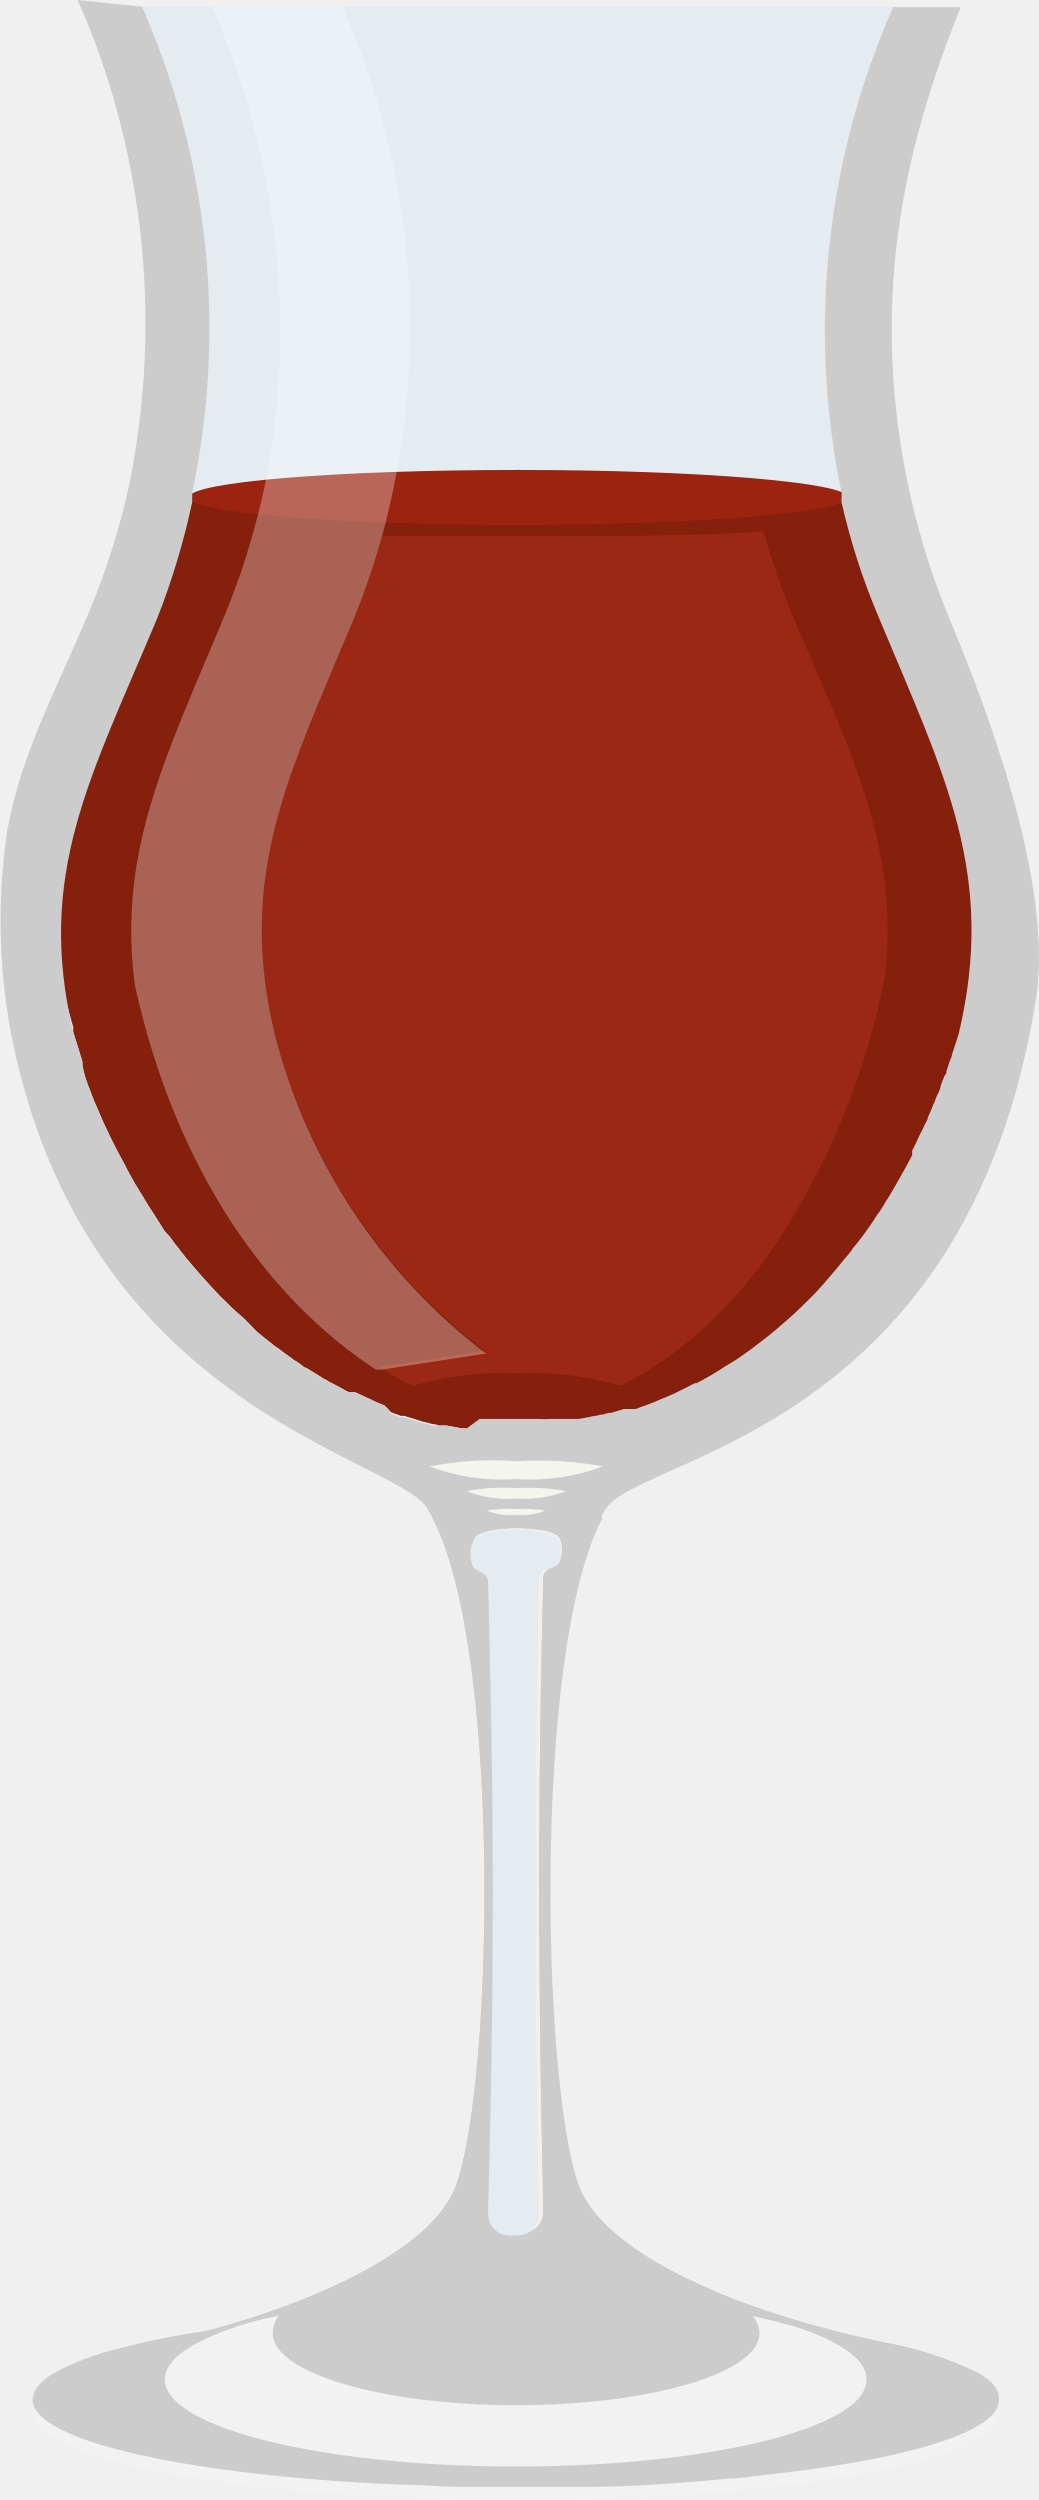
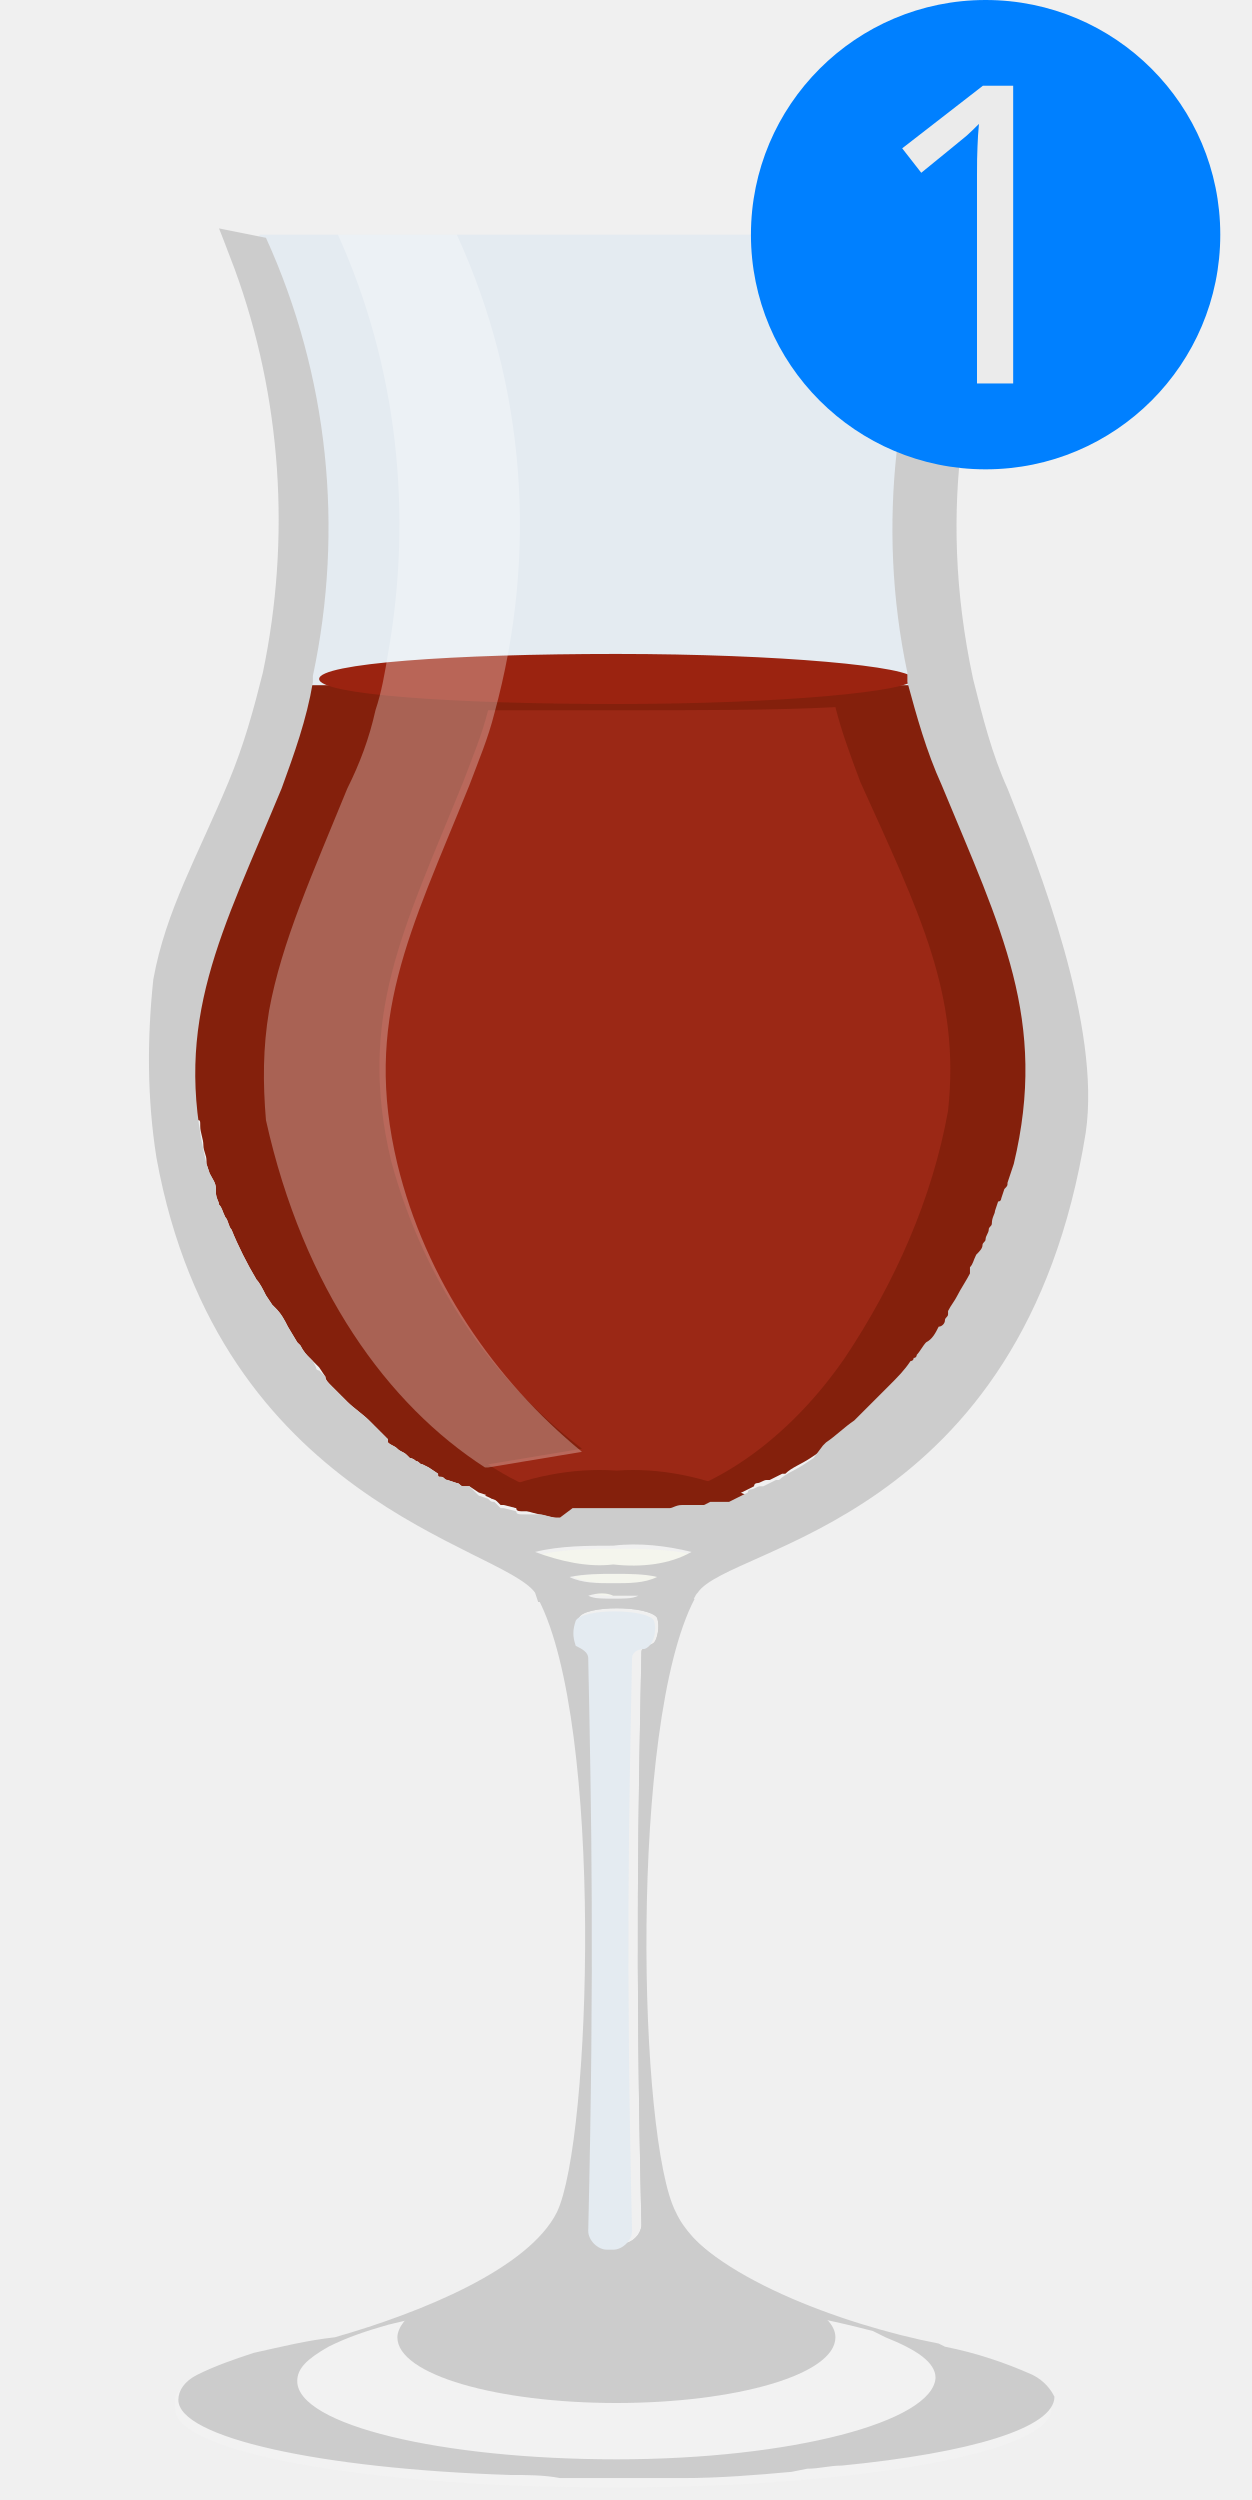
- <svg xmlns="http://www.w3.org/2000/svg" viewBox="0 0 37.82 91.02">
-   <defs>
-     <style>.cls-1{fill:#f2f2f2;}.cls-2{fill:#ccc;}.cls-3,.cls-9{fill:#f8f9e9;}.cls-3{opacity:0.5;}.cls-4{fill:#e4ebf1;}.cls-5{fill:#84200c;}.cls-6{fill:#9b2310;}.cls-7{fill:#9b2815;}.cls-8{fill:#fff;opacity:0.3;}</style>
-   </defs>
-   <g id="Layer_2" data-name="Layer 2">
-     <g id="Layer_1-2" data-name="Layer 1">
-       <path class="cls-1" d="M36.39,87.84c0,1.76-7.88,3.18-17.6,3.18S1.19,89.6,1.19,87.84c0-.12,0-.35,0-.56.54-.91,2.69-1.64,6.58-2.38,3-.57,5.79-2.22,9.73-2.22,8.88,0,14.55,3.2,18.88,4.53C36.4,87.46,36.39,87.68,36.39,87.84Z" />
-       <path class="cls-2" d="M26.29,83.54h0l-.37-.17h0c-2.17-.93-4-2.11-4.71-3.49-1.45-2.9-1.91-19.68.74-24.64H15.73c2.65,5,2.19,21.74.74,24.64-.62,1.24-2.19,2.36-4.09,3.26-.52.24-1.07.48-1.62.69s-.83.72-.83,1.12c0,1.45,4,2.62,8.86,2.62s8.86-1.17,8.86-2.62C27.65,84.42,27.16,83.94,26.29,83.54ZM17.28,57a1.13,1.13,0,0,1,0-1c.21-.47,2.81-.51,3.1,0,.17.34.06.92-.12,1s-.47.17-.48.42c-.15,6.18-.24,12.42,0,23.1a.77.77,0,0,1-.77.78h-.29a.78.78,0,0,1-.78-.78c.24-10.65.12-16.85,0-23C17.8,57.25,17.55,57.21,17.28,57Z" />
-       <path class="cls-2" d="M35.59,86.38a13.07,13.07,0,0,0-3.49-1.12l-.29-.07c-3.86-.81-9.35-2.71-10.66-5.32-1.45-2.9-1.91-19.68.74-24.64H15.73c2.65,5,2.19,21.74.74,24.64-1.12,2.25-5.38,4.06-9,5h0a28.43,28.43,0,0,0-3.2.65h0A9.57,9.57,0,0,0,2,86.38c-.52.3-.81.62-.81,1,0,1.49,5.68,2.75,13.35,3.08.66,0,1.33.06,2,.08l2.23,0h1.8l.88,0c1.53,0,3-.12,4.36-.23l.68-.07c.45,0,.9-.08,1.33-.13,5.12-.55,8.55-1.56,8.55-2.72C36.4,87,36.12,86.68,35.59,86.38ZM17.28,57a1.15,1.15,0,0,1,0-1c.21-.47,2.81-.5,3.1,0,.17.34.06.93-.12,1s-.47.17-.48.43c-.15,6.17-.24,12.41,0,23.09a.77.77,0,0,1-.77.79h-.29a.78.78,0,0,1-.78-.79c.24-10.65.12-16.84,0-23C17.8,57.26,17.55,57.21,17.28,57ZM18.79,89.8C11.7,89.8,6,88.38,6,86.63c0-.48.43-.93,1.2-1.34a11,11,0,0,1,2.34-.85,38.73,38.73,0,0,1,9.29-1A35.78,35.78,0,0,1,29,84.72h0l.55.2h0c1.25.49,2,1.07,2,1.69C31.62,88.38,25.87,89.8,18.79,89.8Z" />
-       <path class="cls-3" d="M22,53.39a7.63,7.63,0,0,1-3.16.46,7.48,7.48,0,0,1-3.16-.46,11.58,11.58,0,0,1,3.18-.2A12.2,12.2,0,0,1,22,53.39Zm-3.15.79a6.86,6.86,0,0,0-1.82.11,4.21,4.21,0,0,0,1.81.26,4.41,4.41,0,0,0,1.81-.26A7.25,7.25,0,0,0,18.8,54.18Zm0,.76a4.46,4.46,0,0,0-1.08.06,2.44,2.44,0,0,0,1.07.16A2.44,2.44,0,0,0,19.86,55,4.31,4.31,0,0,0,18.8,54.94Z" />
-       <path class="cls-4" d="M36.3,30.63h0l0,.4c0,.14,0,.27,0,.4a4.6,4.6,0,0,1-.06.52,2,2,0,0,1,0,.26c0,.37-.09.74-.14,1.1,0,.18-.06.35-.09.54s-.07.4-.11.59-.1.55-.17.82,0,.27-.09.41-.09.39-.14.58c-.12.48-.25,1-.38,1.4l-.24.73c0,.08-.05.15-.08.24l-.12.36c0,.06,0,.11-.07.17l-.14.36a.7.7,0,0,1,0,.12,3.68,3.68,0,0,1-.15.35l-.11.27a4.08,4.08,0,0,1-.18.42c0,.09-.07.17-.1.24a4.3,4.3,0,0,1-.21.43c-.08.19-.17.37-.26.54l0,.08,0,.09c-.16.31-.33.61-.5.91h0c-.1.19-.22.38-.33.57l0,0-.14.22a2.12,2.12,0,0,1-.12.2,1.87,1.87,0,0,1-.2.29c-.14.24-.31.46-.46.68l0,0c-.13.18-.27.35-.42.53a.42.42,0,0,1-.08.12,1.3,1.3,0,0,1-.15.18q-.41.51-.84,1c-.13.15-.27.3-.41.44s-.53.53-.8.77l-.28.24c-.34.31-.71.59-1.08.87l-.15.11-.44.31,0,0-.38.23a11.93,11.93,0,0,1-1.07.63l-.07,0-.29.15-.28.14-.1.05a3.49,3.49,0,0,1-.34.15.61.61,0,0,1-.17.07l-.25.11-.23.09-.22.08-.27.1-.11,0a.2.2,0,0,1-.1,0,.19.19,0,0,1-.08,0l-.07,0-.09,0-.14,0-.12,0-.21.06-.08,0-.21.06h-.05l-.21.05-.09,0c-.19.05-.38.08-.56.11,0,0,0,0,0,0l-.06,0h-.09l-.15,0H20.4l-.22,0h-.11a4.73,4.73,0,0,1-.52,0h-.11l-.6,0h-.7c-.19,0-.38,0-.58,0h-.1L17,52h0l-.21,0-.54-.1-.25,0-.19-.05-.06,0-.22-.06a1.57,1.57,0,0,1-.29-.08l-.52-.16-.12,0-.36-.13L14,51.16a1.57,1.57,0,0,1-.23-.09l-.41-.18-.45-.21-.08,0-.08,0h0l-.06,0a1.41,1.41,0,0,1-.24-.13l-.34-.18a1.34,1.34,0,0,1-.23-.13.66.66,0,0,1-.18-.1l-.34-.21-.21-.13c-.08,0-.17-.11-.25-.16a1.22,1.22,0,0,0-.19-.12,1.92,1.92,0,0,0-.17-.13,4.33,4.33,0,0,1-.37-.27,2.88,2.88,0,0,1-.35-.26l-.16-.13-.29-.23L8.88,48c-.29-.24-.58-.52-.87-.81l-.58-.63c-.1-.1-.19-.21-.28-.32l-.28-.33-.09-.1-.16-.21a.41.41,0,0,1-.1-.13c-.13-.15-.24-.31-.36-.47L6,44.83,5.6,44.2c-.15-.22-.29-.45-.43-.69L5.1,43.4l-.2-.33c-.13-.23-.26-.46-.37-.69a19.6,19.6,0,0,1-1-2.06c-.08-.17-.15-.35-.22-.54s-.14-.35-.2-.54A3.71,3.71,0,0,1,3,38.77v0l0-.12c-.06-.21-.13-.41-.19-.62l-.14-.44a.43.43,0,0,0,0,0,.61.61,0,0,1,0-.18c-.06-.2-.11-.4-.17-.61s-.13-.52-.18-.77-.06-.2-.08-.3c-.06-.26-.12-.54-.16-.81s-.15-.78-.21-1.2-.11-.72-.16-1.1c0,0,0,0,0-.09-.05-.42-.09-.86-.13-1.31a86.69,86.69,0,0,1,2.94-8.7,26.87,26.87,0,0,0,1.39-4.37A29.31,29.31,0,0,0,4.57,1.83c.07-.59.15-1.13.2-1.59H32.63c.1.47.22,1.08.36,1.81a29.26,29.26,0,0,0-1.1,16,26.87,26.87,0,0,0,1.39,4.37A50,50,0,0,1,36.3,30.63Z" />
-       <path class="cls-4" d="M20.33,56.08c-.28-.54-2.88-.5-3.09,0a1.15,1.15,0,0,0,0,1c.27.18.52.23.53.52.16,6.17.29,12.37,0,23a.78.78,0,0,0,.78.79h.29a.78.78,0,0,0,.78-.79c-.2-10.68-.11-16.92,0-23.09,0-.26.23-.37.48-.43S20.51,56.42,20.33,56.08Z" />
-       <path class="cls-5" d="M36.3,30.63h0l0,.4c0,.14,0,.27,0,.4a4.6,4.6,0,0,1-.06.52,2,2,0,0,1,0,.26c0,.37-.09.74-.14,1.1,0,.18-.06.35-.09.54s-.07.4-.11.59-.1.55-.17.82,0,.27-.09.41-.09.39-.14.58c-.12.48-.25,1-.38,1.4l-.24.73c0,.08-.05.15-.08.24l-.12.36c0,.06,0,.11-.07.17l-.14.36a.7.7,0,0,1,0,.12,3.68,3.68,0,0,1-.15.35l-.11.27a4.08,4.08,0,0,1-.18.42c0,.09-.07.17-.1.24a4.3,4.3,0,0,1-.21.43c-.08.19-.17.37-.26.54l0,.08,0,.09c-.16.31-.33.61-.5.91h0c-.1.19-.22.38-.33.57l0,0-.14.22a2.12,2.12,0,0,1-.12.2,1.87,1.87,0,0,1-.2.29c-.14.24-.31.46-.46.68l0,0c-.13.18-.27.35-.42.53a.42.42,0,0,1-.08.12,1.3,1.3,0,0,1-.15.18q-.41.51-.84,1c-.13.15-.27.3-.41.44s-.53.53-.8.77l-.28.24c-.34.31-.71.59-1.08.87l-.15.11-.44.31,0,0-.38.23a11.93,11.93,0,0,1-1.07.63l-.07,0-.29.15-.28.14-.1.05a3.49,3.49,0,0,1-.34.15.61.61,0,0,1-.17.07l-.25.11-.23.09-.22.08-.27.1-.11,0a.2.2,0,0,1-.1,0,.19.19,0,0,1-.08,0l-.07,0-.09,0-.14,0-.12,0-.21.06-.08,0-.21.06h-.05l-.21.05-.09,0c-.19.05-.38.08-.56.11,0,0,0,0,0,0l-.06,0h-.09l-.15,0H20.4l-.22,0h-.11a4.73,4.73,0,0,1-.52,0h-.11l-.6,0h-.7c-.19,0-.38,0-.58,0h-.1L17,52h0l-.21,0-.54-.1-.25,0-.19-.05-.06,0-.22-.06a1.57,1.57,0,0,1-.29-.08l-.52-.16-.12,0-.36-.13L14,51.16a1.57,1.57,0,0,1-.23-.09l-.41-.18-.45-.21-.08,0-.08,0h0l-.06,0a1.41,1.41,0,0,1-.24-.13l-.34-.18a1.34,1.34,0,0,1-.23-.13.66.66,0,0,1-.18-.1l-.34-.21-.21-.13c-.08,0-.17-.11-.25-.16a1.22,1.22,0,0,0-.19-.12,1.92,1.92,0,0,0-.17-.13,4.33,4.33,0,0,1-.37-.27,2.88,2.88,0,0,1-.35-.26l-.16-.13-.29-.23L8.88,48c-.29-.24-.58-.52-.87-.81l-.58-.63c-.1-.1-.19-.21-.28-.32l-.28-.33-.09-.1-.16-.21a.41.41,0,0,1-.1-.13c-.13-.15-.24-.31-.36-.47L6,44.83,5.6,44.2c-.15-.22-.29-.45-.43-.69L5.1,43.4l-.2-.33c-.13-.23-.26-.46-.37-.69a19.6,19.6,0,0,1-1-2.06c-.08-.17-.15-.35-.22-.54s-.14-.35-.2-.54A3.71,3.71,0,0,1,3,38.77v0l0-.12c-.06-.21-.13-.41-.19-.62l-.14-.44a.43.43,0,0,0,0,0,.61.61,0,0,1,0-.18c-.06-.2-.11-.4-.17-.61s-.13-.52-.18-.77-.06-.2-.08-.3c-.06-.26-.12-.54-.16-.81s-.15-.78-.21-1.2-.11-.72-.16-1.1c0,0,0,0,0-.09-.05-.42-.09-.86-.13-1.31,0-.2,0-.63,0-.64s0,0,0,0v0a52.71,52.71,0,0,1,3-8,26.87,26.87,0,0,0,1.39-4.37H31.89a26.87,26.87,0,0,0,1.39,4.37A50,50,0,0,1,36.3,30.63Z" />
-       <path class="cls-6" d="M30.88,18.11c0,.53-5.39,1-12,1s-12-.44-12-1,5.38-1,12-1S30.88,17.57,30.88,18.11Z" />
-       <path class="cls-7" d="M32.22,35.53a27,27,0,0,1-4.13,10C25.51,49.2,22,51.4,18.82,51.4a9.46,9.46,0,0,1-5-1.63l3.83-.59A21.24,21.24,0,0,1,10,37.65h0c-1.38-5.8.48-9.37,2.91-15.19a27.88,27.88,0,0,0,1-2.94c1.49,0,3.16,0,5,0,3.61,0,6.53,0,8.89-.17a26.65,26.65,0,0,0,1.06,3.07C31.05,27.53,32.75,30.9,32.22,35.53Z" />
-       <path class="cls-5" d="M24.09,51a13.43,13.43,0,0,1-5.28,1.16A13.55,13.55,0,0,1,13.53,51a11.77,11.77,0,0,1,5.28-1A11.7,11.7,0,0,1,24.09,51Z" />
-       <path class="cls-8" d="M10,37.65h0c-1.38-5.8.48-9.37,2.91-15.19a27.88,27.88,0,0,0,1-2.94A28.94,28.94,0,0,0,12.46.24H7.71A29.19,29.19,0,0,1,9.76,17.09c-.14.73-.31,1.47-.52,2.21a25.54,25.54,0,0,1-1.08,3.15c-1.44,3.46-2.7,6.13-3.18,9a14.77,14.77,0,0,0-.07,4.42c1.51,6.83,4.9,11.46,8.78,14l.17,0,3.83-.59A21.24,21.24,0,0,1,10,37.65Z" />
-       <path class="cls-2" d="M34.55,22.48a27.18,27.18,0,0,1-1.39-4.37c-1.57-7-.27-12.69,1.82-17.85l-2.46,0a29.1,29.1,0,0,0-1.88,17.68.94.94,0,0,1,0,.16,1.29,1.29,0,0,0,0,.19,24.72,24.72,0,0,0,1.35,4.18c2.43,5.82,4.29,9.39,2.91,15.19h0l-.24.73c0,.08-.05.15-.08.24l-.12.36c0,.06,0,.11-.07.17l-.14.36c0,.15-.12.31-.18.47a1.28,1.28,0,0,1-.11.27,4.08,4.08,0,0,1-.18.42c0,.09-.07.17-.1.24a4.3,4.3,0,0,1-.21.43c-.08.19-.17.37-.26.54l0,.08,0,.09c-.16.31-.33.61-.5.91h0c-.1.19-.22.38-.33.57l0,0-.14.22a2.12,2.12,0,0,1-.12.2,1.87,1.87,0,0,1-.2.29c-.14.24-.31.46-.46.68l0,0c-.14.18-.27.36-.42.53a.42.42,0,0,1-.08.12,1.3,1.3,0,0,1-.15.18q-.41.51-.84,1c-.13.15-.27.3-.41.44s-.53.53-.8.77l-.28.24c-.34.31-.71.59-1.08.87l-.15.11-.44.31,0,0-.38.23a11.93,11.93,0,0,1-1.07.63l-.07,0-.29.15-.28.14-.1.05a3.49,3.49,0,0,1-.34.15.61.61,0,0,1-.17.07l-.25.11-.23.09-.22.08-.27.1-.11,0-.18,0-.07,0-.07,0h0l-.26.08-.21.06-.08,0-.21.06h-.05l-.21.05h0l-.06,0c-.19.05-.38.08-.56.11,0,0,0,0,0,0l-.06,0h-.09l-.15,0h-.08l-.1,0H20.4l-.22,0h-.11a4.73,4.73,0,0,1-.52,0h-.11l-.6,0h-.7c-.19,0-.38,0-.58,0h-.1L17,52h0l-.21,0-.54-.1-.25,0h0l-.19,0-.06,0-.22-.06a1.57,1.57,0,0,1-.29-.08l-.52-.16-.12,0-.36-.13L14,51.16a1.57,1.57,0,0,1-.23-.09l-.41-.18-.45-.21-.08,0-.09,0-.06,0a1.41,1.41,0,0,1-.24-.13l-.34-.18a1.34,1.34,0,0,1-.23-.13.66.66,0,0,1-.18-.1l-.34-.21-.21-.13c-.08,0-.17-.11-.25-.16a1.22,1.22,0,0,0-.19-.12c-.05,0-.11-.08-.17-.13a4.33,4.33,0,0,1-.37-.27,2.88,2.88,0,0,1-.35-.26l-.16-.13-.29-.23L8.88,48c-.29-.24-.58-.52-.87-.81s-.39-.41-.58-.63-.19-.21-.28-.32-.1-.11-.15-.16l-.13-.17a.45.45,0,0,1-.09-.1l-.16-.21a.41.41,0,0,1-.1-.13c-.13-.15-.24-.31-.36-.47L6,44.83,5.6,44.2c-.15-.22-.29-.45-.43-.69L5.1,43.4l-.2-.33c-.13-.23-.26-.46-.37-.69a19.6,19.6,0,0,1-1-2.06c-.08-.17-.15-.35-.22-.54s-.14-.35-.2-.54A3.71,3.71,0,0,1,3,38.77v0l0-.12c-.06-.21-.13-.41-.19-.62l-.14-.44a.43.43,0,0,0,0,0c-1.37-5.76.62-9.27,3.05-15.07A26.66,26.66,0,0,0,7,18.27H7a1.16,1.16,0,0,1,0-.18.83.83,0,0,1,0-.15A29.14,29.14,0,0,0,5.17.24L2.82,0s.28.57.66,1.6A29.38,29.38,0,0,1,4.66,17.85a26.77,26.77,0,0,1-1.39,4.36c-1.29,3.08-2.49,5.2-3,8A22.28,22.28,0,0,0,.36,37.4C2.94,51.23,14.26,53,15.55,54.9l.18.33h6.16c.07-.12.12-.23.19-.33C23.4,53,35.21,52.08,37.71,36.41,38.39,32.12,35.86,25.63,34.55,22.48ZM18.78,55.16A2.46,2.46,0,0,1,17.72,55a4.41,4.41,0,0,1,1.07-.06,5,5,0,0,1,1.07.06A2.46,2.46,0,0,1,18.78,55.16Zm0-.6a4.08,4.08,0,0,1-1.8-.27,6.86,6.86,0,0,1,1.82-.11,7.44,7.44,0,0,1,1.81.11A4.25,4.25,0,0,1,18.78,54.56Zm0-.71a7.38,7.38,0,0,1-3.14-.46,11.6,11.6,0,0,1,3.17-.19,12.88,12.88,0,0,1,3.14.19A7.61,7.61,0,0,1,18.78,53.85Z" />
-       <path class="cls-9" d="M33.71.24h0a0,0,0,0,0,0,0" />
+ <svg xmlns="http://www.w3.org/2000/svg" version="1.1" id="Layer_1" x="0px" y="0px" viewBox="0 0 40 79.9" style="enable-background:new 0 0 40 79.9;" xml:space="preserve">
+   <style type="text/css">
+ 	.st0{fill:#F2F2F2;}
+ 	.st1{fill:#CCCCCC;}
+ 	.st2{opacity:0.5;fill:#F8F9E9;enable-background:new    ;}
+ 	.st3{fill:#E4EBF1;}
+ 	.st4{fill:#84200C;}
+ 	.st5{fill:#9B2310;}
+ 	.st6{fill:#9B2815;}
+ 	.st7{opacity:0.3;fill:#FFFFFF;enable-background:new    ;}
+ 	.st8{fill:#F8F9E9;}
+ 	.st9{fill:#0080FF;}
+ 	.st10{fill:#EBEBEB;}
+ 	.st11{font-family:'SegoeUI-Bold';}
+ 	.st12{font-size:13.335px;}
+ </style>
+   <g id="Layer_2_1_">
+     <g id="Layer_1-2">
+       <path class="st0" d="M33.6,77c0,1.4-6.3,2.5-14,2.5s-14-1.1-14-2.5c0-0.1,0-0.3,0-0.4c0.4-0.7,2.1-1.3,5.2-1.9    c2.4-0.5,4.6-1.8,7.7-1.8c7,0,11.5,2.5,15,3.6C33.6,76.7,33.6,76.9,33.6,77z" />
+       <path class="st1" d="M25.6,73.6L25.6,73.6l-0.3-0.1l0,0c-1.7-0.7-3.2-1.7-3.7-2.8c-1.2-2.3-1.5-15.6,0.6-19.6h-4.9    c2.1,4,1.7,17.3,0.6,19.6c-0.5,1-1.7,1.9-3.2,2.6c-0.4,0.2-0.8,0.4-1.3,0.5c-0.4,0.2-0.7,0.6-0.7,0.9c0,1.2,3.2,2.1,7,2.1    s7-0.9,7-2.1C26.7,74.3,26.3,73.9,25.6,73.6z M18.5,52.5c-0.1-0.3-0.1-0.5,0-0.8c0.2-0.4,2.2-0.4,2.5,0c0.1,0.3,0,0.7-0.1,0.8    c-0.1,0.1-0.4,0.1-0.4,0.3c-0.1,4.9-0.2,9.9,0,18.3c0,0.3-0.3,0.6-0.6,0.6c0,0,0,0,0,0h-0.2c-0.3,0-0.6-0.3-0.6-0.6    c0.2-8.5,0.1-13.4,0-18.3C18.9,52.7,18.7,52.7,18.5,52.5z" />
+       <path class="st1" d="M33,75.9c-0.9-0.4-1.8-0.7-2.8-0.9L30,74.9c-3.1-0.6-7.4-2.2-8.5-4.2c-1.2-2.3-1.5-15.6,0.6-19.6h-4.9    c2.1,4,1.7,17.3,0.6,19.6c-0.9,1.8-4.3,3.2-7.1,4l0,0C9.8,74.8,9,75,8.1,75.2l0,0c-0.6,0.2-1.2,0.4-1.8,0.7    c-0.4,0.2-0.6,0.5-0.6,0.8c0,1.2,4.5,2.2,10.6,2.4c0.5,0,1.1,0,1.6,0.1h1.8h1.4h0.7c1.2,0,2.4-0.1,3.5-0.2l0.5-0.1    c0.4,0,0.7-0.1,1.1-0.1c4.1-0.4,6.8-1.2,6.8-2.2C33.6,76.4,33.4,76.1,33,75.9z M18.5,52.5c-0.1-0.3-0.1-0.5,0-0.8    c0.2-0.4,2.2-0.4,2.5,0c0.1,0.3,0,0.7-0.1,0.8c-0.1,0.1-0.4,0.1-0.4,0.3c-0.1,4.9-0.2,9.8,0,18.3c0,0.3-0.3,0.6-0.6,0.6    c0,0,0,0,0,0h-0.2c-0.3,0-0.6-0.3-0.6-0.6c0,0,0,0,0,0c0.2-8.5,0.1-13.4,0-18.3C18.9,52.8,18.7,52.7,18.5,52.5z M19.7,78.6    c-5.6,0-10.2-1.1-10.2-2.5c0-0.4,0.3-0.7,1-1.1c0.6-0.3,1.2-0.5,1.9-0.7c2.4-0.6,4.9-0.8,7.4-0.8c2.7-0.1,5.4,0.3,8.1,1l0,0    l0.4,0.2l0,0c1,0.4,1.6,0.8,1.6,1.3C29.8,77.4,25.3,78.6,19.7,78.6z" />
+       <path class="st2" d="M22.2,49.7c-0.8,0.3-1.7,0.4-2.5,0.4c-0.9,0.1-1.7-0.1-2.5-0.4c0.8-0.2,1.7-0.2,2.5-0.2    C20.5,49.5,21.4,49.5,22.2,49.7z M19.7,50.3c-0.5,0-1,0-1.4,0.1c0.5,0.2,0.9,0.2,1.4,0.2c0.5,0,1,0,1.4-0.2    C20.6,50.3,20.2,50.3,19.7,50.3L19.7,50.3z M19.7,50.9c-0.3,0-0.6,0-0.9,0c0.3,0.1,0.6,0.1,0.8,0.1c0.3,0,0.6,0,0.8-0.1    C20.2,50.9,19.9,50.9,19.7,50.9L19.7,50.9z" />
+       <path class="st3" d="M33.5,31.6L33.5,31.6v0.3c0,0.1,0,0.2,0,0.3c0,0.1,0,0.3,0,0.4c0,0.1,0,0.1,0,0.2c0,0.3-0.1,0.6-0.1,0.9    c0,0.1,0,0.3-0.1,0.4c0,0.2-0.1,0.3-0.1,0.5c0,0.2-0.1,0.4-0.1,0.7c-0.1,0.2,0,0.2-0.1,0.3s-0.1,0.3-0.1,0.5    c-0.1,0.4-0.2,0.8-0.3,1.1l-0.2,0.6c0,0.1,0,0.1-0.1,0.2l-0.1,0.3c0,0,0,0.1-0.1,0.1l-0.1,0.3c0,0,0,0.1,0,0.1    c0,0.1-0.1,0.2-0.1,0.3l-0.1,0.2c0,0.1-0.1,0.2-0.1,0.3c0,0.1-0.1,0.1-0.1,0.2c0,0.1-0.1,0.2-0.2,0.3c-0.1,0.2-0.1,0.3-0.2,0.4    v0.1v0.1c-0.1,0.2-0.3,0.5-0.4,0.7l0,0c-0.1,0.2-0.2,0.3-0.3,0.5l0,0L30.5,42c0,0.1-0.1,0.1-0.1,0.2c0,0.1-0.1,0.2-0.2,0.2    c-0.1,0.2-0.2,0.4-0.4,0.5l0,0c-0.1,0.1-0.2,0.3-0.3,0.4c0,0,0,0.1-0.1,0.1c0,0.1-0.1,0.1-0.1,0.1c-0.2,0.3-0.4,0.5-0.7,0.8    c-0.1,0.1-0.2,0.2-0.3,0.3c-0.1,0.1-0.4,0.4-0.6,0.6l-0.2,0.2c-0.3,0.2-0.6,0.5-0.9,0.7l-0.1,0.1l-0.3,0.2l0,0l-0.3,0.2    c-0.3,0.2-0.6,0.3-0.8,0.5H25l-0.2,0.1l-0.2,0.1l-0.1,0c-0.1,0-0.2,0.1-0.3,0.1c0,0-0.1,0-0.1,0.1l-0.2,0.1l-0.2,0.1l-0.2,0.1    L23.3,48h-0.1c0,0-0.1,0-0.1,0c0,0,0,0-0.1,0H23h-0.1h-0.1h-0.1l-0.2,0h-0.1l-0.2,0h0l-0.2,0h-0.1c-0.2,0-0.3,0.1-0.4,0.1l0,0h0    h-0.1h-0.1h-0.5h-0.2h-0.1c-0.1,0-0.3,0-0.4,0h-0.1h-0.5h-0.6c-0.2,0-0.3,0-0.5,0h-0.1l-0.4,0.3l0,0h-0.2l-0.4-0.1h-0.2l-0.2,0h0    l-0.2,0c-0.1,0-0.2,0-0.2-0.1l-0.4-0.1h-0.1L16,48.1l-0.2-0.2c-0.1,0-0.1,0-0.2-0.1l-0.3-0.1L15,47.5h-0.1h-0.1l0,0h0    c-0.1,0-0.1-0.1-0.2-0.1l-0.3-0.1c-0.1,0-0.1-0.1-0.2-0.1c-0.1,0-0.1,0-0.1-0.1l-0.3-0.2l-0.2-0.1c-0.1,0-0.1-0.1-0.2-0.1    c0,0-0.1-0.1-0.2-0.1c0,0-0.1-0.1-0.1-0.1c-0.1-0.1-0.2-0.1-0.3-0.2c-0.1-0.1-0.2-0.1-0.3-0.2L12.4,46l-0.2-0.2l-0.4-0.4    c-0.2-0.2-0.5-0.4-0.7-0.6l-0.5-0.5c-0.1-0.1-0.2-0.2-0.2-0.3l-0.2-0.3l-0.1-0.1L10,43.5c0,0-0.1-0.1-0.1-0.1    c-0.1-0.1-0.2-0.2-0.3-0.4l-0.1-0.1l-0.3-0.5C9.1,42.2,9,42,8.8,41.8l-0.1-0.1l-0.2-0.3c-0.1-0.2-0.2-0.4-0.3-0.5    c-0.3-0.5-0.6-1.1-0.8-1.6c-0.1-0.1-0.1-0.3-0.2-0.4c-0.1-0.2-0.1-0.3-0.2-0.4c0-0.1-0.1-0.2-0.1-0.4l0,0V38    c0-0.2-0.1-0.3-0.2-0.5l-0.1-0.3l0,0c0,0,0-0.1,0-0.1c0-0.2-0.1-0.3-0.1-0.5c0-0.2-0.1-0.4-0.1-0.6c0-0.2,0-0.2-0.1-0.2    c0-0.2-0.1-0.4-0.1-0.6c0-0.2-0.1-0.6-0.2-1c0-0.3-0.1-0.6-0.1-0.9c0,0,0,0,0-0.1c0-0.3-0.1-0.7-0.1-1c0.7-2.3,1.4-4.6,2.3-6.9    c0.5-1.1,0.8-2.3,1.1-3.5c0.9-4.3,0.5-8.8-1.1-13c0.1-0.5,0.1-0.9,0.2-1.3h22.1c0.1,0.4,0.2,0.9,0.3,1.4    c-1.5,4.1-1.8,8.5-0.9,12.7c0.3,1.2,0.6,2.3,1.1,3.5C32.1,27.2,32.9,29.4,33.5,31.6z" />
+       <path class="st3" d="M20.9,51.8c-0.2-0.4-2.3-0.4-2.5,0c-0.1,0.3-0.1,0.5,0,0.8c0.2,0.1,0.4,0.2,0.4,0.4c0.1,4.9,0.2,9.8,0,18.3    c0,0.3,0.3,0.6,0.6,0.6c0,0,0,0,0,0h0.2c0.3,0,0.6-0.3,0.6-0.6c0,0,0,0,0,0c-0.2-8.5-0.1-13.4,0-18.3c0-0.2,0.2-0.3,0.4-0.3    C20.9,52.6,21,52.1,20.9,51.8z" />
+       <path class="st4" d="M33.5,31.6L33.5,31.6v0.3c0,0.1,0,0.2,0,0.3c0,0.1,0,0.3,0,0.4c0,0.1,0,0.1,0,0.2c0,0.3-0.1,0.6-0.1,0.9    c0,0.1,0,0.3-0.1,0.4c0,0.2-0.1,0.3-0.1,0.5c0,0.2-0.1,0.4-0.1,0.7c-0.1,0.2,0,0.2-0.1,0.3s-0.1,0.3-0.1,0.5    c-0.1,0.4-0.2,0.8-0.3,1.1l-0.2,0.6c0,0.1,0,0.1-0.1,0.2l-0.1,0.3c0,0,0,0.1-0.1,0.1l-0.1,0.3c0,0,0,0.1,0,0.1    c0,0.1-0.1,0.2-0.1,0.3l-0.1,0.2c0,0.1-0.1,0.2-0.1,0.3c0,0.1-0.1,0.1-0.1,0.2c0,0.1-0.1,0.2-0.2,0.3c-0.1,0.2-0.1,0.3-0.2,0.4    v0.1v0.1c-0.1,0.2-0.3,0.5-0.4,0.7l0,0c-0.1,0.2-0.2,0.3-0.3,0.5l0,0L30.5,42c0,0.1-0.1,0.1-0.1,0.2c0,0.1-0.1,0.2-0.2,0.2    c-0.1,0.2-0.2,0.4-0.4,0.5l0,0c-0.1,0.1-0.2,0.3-0.3,0.4c0,0,0,0.1-0.1,0.1c0,0.1-0.1,0.1-0.1,0.1c-0.2,0.3-0.4,0.5-0.7,0.8    c-0.1,0.1-0.2,0.2-0.3,0.3c-0.1,0.1-0.4,0.4-0.6,0.6l-0.2,0.2c-0.3,0.2-0.6,0.5-0.9,0.7l-0.1,0.1l-0.3,0.2l0,0l-0.3,0.2    c-0.3,0.2-0.6,0.3-0.8,0.5H25l-0.2,0.1l-0.2,0.1l-0.1,0c-0.1,0-0.2,0.1-0.3,0.1c0,0-0.1,0-0.1,0.1l-0.2,0.1l-0.2,0.1l-0.2,0.1    L23.3,48h-0.1c0,0-0.1,0-0.1,0c0,0,0,0-0.1,0H23h-0.1h-0.1h-0.1l-0.2,0h-0.1l-0.2,0h0l-0.2,0h-0.1c-0.2,0-0.3,0.1-0.4,0.1l0,0h0    h-0.1h-0.1h-0.5h-0.2h-0.1c-0.1,0-0.3,0-0.4,0h-0.1h-0.5h-0.6c-0.2,0-0.3,0-0.5,0h-0.1l-0.4,0.3l0,0h-0.2l-0.4-0.1h-0.2l-0.2,0h0    l-0.2,0c-0.1,0-0.2,0-0.2-0.1l-0.4-0.1h-0.1L16,48.1l-0.2-0.2c-0.1,0-0.1,0-0.2-0.1l-0.3-0.1L15,47.5h-0.1h-0.1l0,0h0    c-0.1,0-0.1-0.1-0.2-0.1l-0.3-0.1c-0.1,0-0.1-0.1-0.2-0.1c-0.1,0-0.1,0-0.1-0.1l-0.3-0.2l-0.2-0.1c-0.1,0-0.1-0.1-0.2-0.1    c0,0-0.1-0.1-0.2-0.1c0,0-0.1-0.1-0.1-0.1c-0.1-0.1-0.2-0.1-0.3-0.2c-0.1-0.1-0.2-0.1-0.3-0.2L12.4,46l-0.2-0.2l-0.4-0.4    c-0.2-0.2-0.5-0.4-0.7-0.6l-0.5-0.5c-0.1-0.1-0.2-0.2-0.2-0.3l-0.2-0.3l-0.1-0.1L10,43.5c0,0-0.1-0.1-0.1-0.1    c-0.1-0.1-0.2-0.2-0.3-0.4l-0.1-0.1l-0.3-0.5C9.1,42.2,9,42,8.8,41.8l-0.1-0.1l-0.2-0.3c-0.1-0.2-0.2-0.4-0.3-0.5    c-0.3-0.5-0.6-1.1-0.8-1.6c-0.1-0.1-0.1-0.3-0.2-0.4c-0.1-0.2-0.1-0.3-0.2-0.4c0-0.1-0.1-0.2-0.1-0.4l0,0V38    c0-0.2-0.1-0.3-0.2-0.5l-0.1-0.3l0,0c0,0,0-0.1,0-0.1c0-0.2-0.1-0.3-0.1-0.5c0-0.2-0.1-0.4-0.1-0.6c0-0.2,0-0.2-0.1-0.2    c0-0.2-0.1-0.4-0.1-0.6c0-0.2-0.1-0.6-0.2-1c0-0.3-0.1-0.6-0.1-0.9c0,0,0,0,0-0.1c0-0.3-0.1-0.7-0.1-1c0-0.2,0-0.5,0-0.5    c0,0,0,0,0,0l0,0c0.6-2.2,1.4-4.3,2.4-6.3c0.5-1.1,0.8-2.3,1.1-3.5H30c0.3,1.2,0.6,2.3,1.1,3.5C32.1,27.3,32.9,29.4,33.5,31.6z" />
+       <path class="st5" d="M29.2,21.7c0,0.4-4.3,0.8-9.5,0.8s-9.5-0.3-9.5-0.8s4.3-0.8,9.5-0.8S29.2,21.3,29.2,21.7z" />
+       <path class="st6" d="M30.3,35.5c-0.5,2.8-1.7,5.5-3.3,7.9c-2,2.9-4.8,4.7-7.4,4.7c-1.4,0-2.8-0.5-4-1.3l3-0.5    c-3-2.3-5.1-5.5-6.1-9.2l0,0c-1.1-4.6,0.4-7.4,2.3-12.1c0.3-0.8,0.6-1.5,0.8-2.3c1.2,0,2.5,0,4,0c2.9,0,5.2,0,7.1-0.1    c0.2,0.8,0.5,1.6,0.8,2.4C29.4,29.2,30.7,31.8,30.3,35.5z" />
+       <path class="st4" d="M23.9,47.8c-1.3,0.6-2.7,0.9-4.2,0.9c-1.4,0-2.9-0.3-4.2-0.9c1.3-0.6,2.8-0.9,4.2-0.8    C21.1,46.9,22.5,47.2,23.9,47.8z" />
+       <path class="st7" d="M12.7,37.2L12.7,37.2c-1.1-4.6,0.4-7.4,2.3-12.1c0.3-0.8,0.6-1.5,0.8-2.3c1.4-5.1,1-10.5-1.2-15.3h-3.8    c1.9,4.2,2.4,8.9,1.6,13.4c-0.1,0.6-0.2,1.2-0.4,1.8c-0.2,0.9-0.5,1.7-0.9,2.5c-1.1,2.7-2.1,4.9-2.5,7.1c-0.2,1.2-0.2,2.3-0.1,3.5    c1.2,5.4,3.9,9.1,7,11.1h0.1l3-0.5C15.8,44.1,13.6,40.9,12.7,37.2z" />
+       <path class="st1" d="M32.2,25.2c-0.5-1.1-0.8-2.3-1.1-3.5c-1.2-5.6-0.2-10.1,1.4-14.2h-2c-1.9,4.4-2.5,9.3-1.5,14c0,0,0,0.1,0,0.1    c0,0.1,0,0.1,0,0.2c0.3,1.1,0.6,2.2,1.1,3.3c1.9,4.6,3.4,7.5,2.3,12.1l0,0l-0.2,0.6c0,0.1,0,0.1-0.1,0.2l-0.1,0.3    c0,0,0,0.1-0.1,0.1l-0.1,0.3c0,0.1-0.1,0.2-0.1,0.4c0,0.1-0.1,0.1-0.1,0.2c0,0.1-0.1,0.2-0.1,0.3c0,0.1-0.1,0.1-0.1,0.2    c0,0.1-0.1,0.2-0.2,0.3c-0.1,0.2-0.1,0.3-0.2,0.4v0.1v0.1c-0.1,0.2-0.3,0.5-0.4,0.7l0,0c-0.1,0.2-0.2,0.3-0.3,0.5l0,0L30.3,42    c0,0.1-0.1,0.1-0.1,0.2c0,0.1-0.1,0.2-0.2,0.2c-0.1,0.2-0.2,0.4-0.4,0.5l0,0c-0.1,0.1-0.2,0.3-0.3,0.4c0,0,0,0.1-0.1,0.1    c0,0.1-0.1,0.1-0.1,0.1c-0.2,0.3-0.4,0.5-0.7,0.8c-0.1,0.1-0.2,0.2-0.3,0.3c-0.1,0.1-0.4,0.4-0.6,0.6l-0.2,0.2    c-0.3,0.2-0.6,0.5-0.9,0.7l-0.1,0.1L26,46.6l0,0l-0.3,0.2c-0.3,0.2-0.6,0.3-0.8,0.5h-0.1l-0.2,0.1l-0.2,0.1l-0.1,0    c-0.1,0-0.2,0.1-0.3,0.1c0,0-0.1,0-0.1,0.1l-0.2,0.1l-0.2,0.1l-0.2,0.1L23.1,48H23h-0.1h-0.1h-0.1l0,0l-0.2,0.1l-0.2,0h-0.1    l-0.2,0h0l-0.2,0l0,0h0c-0.2,0-0.3,0.1-0.4,0.1l0,0h0h-0.1h-0.1h-0.1h-0.1h-0.2h-0.2h-0.1c-0.1,0-0.3,0-0.4,0h-0.1h-0.5h-0.6    c-0.2,0-0.3,0-0.5,0h-0.1l-0.4,0.3l0,0h-0.2l-0.4-0.1h-0.2l0,0h-0.2h0l-0.2,0c-0.1,0-0.2,0-0.2-0.1l-0.4-0.1h-0.1L16,48.2    l-0.2-0.2c-0.1,0-0.1,0-0.2-0.1l-0.3-0.1L15,47.5h-0.1h-0.1h0c-0.1,0-0.1-0.1-0.2-0.1l-0.3-0.1c-0.1,0-0.1-0.1-0.2-0.1    c-0.1,0-0.1,0-0.1-0.1l-0.3-0.2l-0.2-0.1c-0.1,0-0.1-0.1-0.2-0.1c0,0-0.1-0.1-0.2-0.1c0,0-0.1-0.1-0.1-0.1    c-0.1-0.1-0.2-0.1-0.3-0.2c-0.1-0.1-0.2-0.1-0.3-0.2L12.4,46l-0.2-0.2l-0.4-0.4c-0.2-0.2-0.5-0.4-0.7-0.6    c-0.2-0.2-0.3-0.3-0.5-0.5s-0.2-0.2-0.2-0.3c-0.1-0.1-0.1-0.1-0.1-0.1l-0.1-0.1c0,0-0.1,0-0.1-0.1L10,43.5c0,0-0.1-0.1-0.1-0.1    c-0.1-0.1-0.2-0.2-0.3-0.4l-0.1-0.1l-0.3-0.5C9.1,42.2,9,42,8.8,41.8l-0.1-0.1l-0.2-0.3c-0.1-0.2-0.2-0.4-0.3-0.5    c-0.3-0.5-0.6-1.1-0.8-1.6c-0.1-0.1-0.1-0.3-0.2-0.4c-0.1-0.2-0.1-0.3-0.2-0.4c0-0.1-0.1-0.2-0.1-0.4l0,0V38    c0-0.2-0.1-0.3-0.2-0.5l-0.1-0.3l0,0c-1.1-4.6,0.5-7.4,2.4-12c0.4-1.1,0.8-2.2,1-3.4l0,0c0,0,0-0.1,0-0.1c0,0,0-0.1,0-0.1    c1-4.7,0.5-9.6-1.5-14L7,7.3c0,0,0.2,0.5,0.5,1.3c1.5,4.1,1.8,8.6,0.9,12.9c-0.3,1.2-0.6,2.3-1.1,3.5c-1,2.4-2,4.1-2.4,6.3    C4.7,33.2,4.7,35.1,5,37c2,11,11,12.4,12.1,13.9l0.1,0.3h4.9c0.1-0.1,0.1-0.2,0.2-0.3c1-1.5,10.4-2.2,12.4-14.7    C35.2,32.8,33.2,27.7,32.2,25.2z M19.6,51.1c-0.3,0-0.6,0-0.8-0.1c0.3-0.1,0.6-0.1,0.8,0c0.3,0,0.6,0,0.8,0    C20.2,51.1,19.9,51.1,19.6,51.1z M19.6,50.6c-0.5,0-1,0-1.4-0.2c0.5-0.1,1-0.1,1.4-0.1c0.5,0,1,0,1.4,0.1    C20.6,50.6,20.1,50.6,19.6,50.6z M19.6,50c-0.8,0.1-1.7-0.1-2.5-0.4c0.8-0.2,1.7-0.2,2.5-0.2c0.8-0.1,1.7,0,2.5,0.2    C21.4,50,20.5,50.1,19.6,50z" />
+       <path class="st8" d="M31.5,7.5L31.5,7.5L31.5,7.5" />
    </g>
  </g>
+   <g>
+     <circle id="path1269" class="st9" cx="31.5" cy="7.5" r="7.5" />
+     <text transform="matrix(1 0 0 1 27.6467 12.2563)" class="st10 st11 st12">1</text>
+   </g>
</svg>
